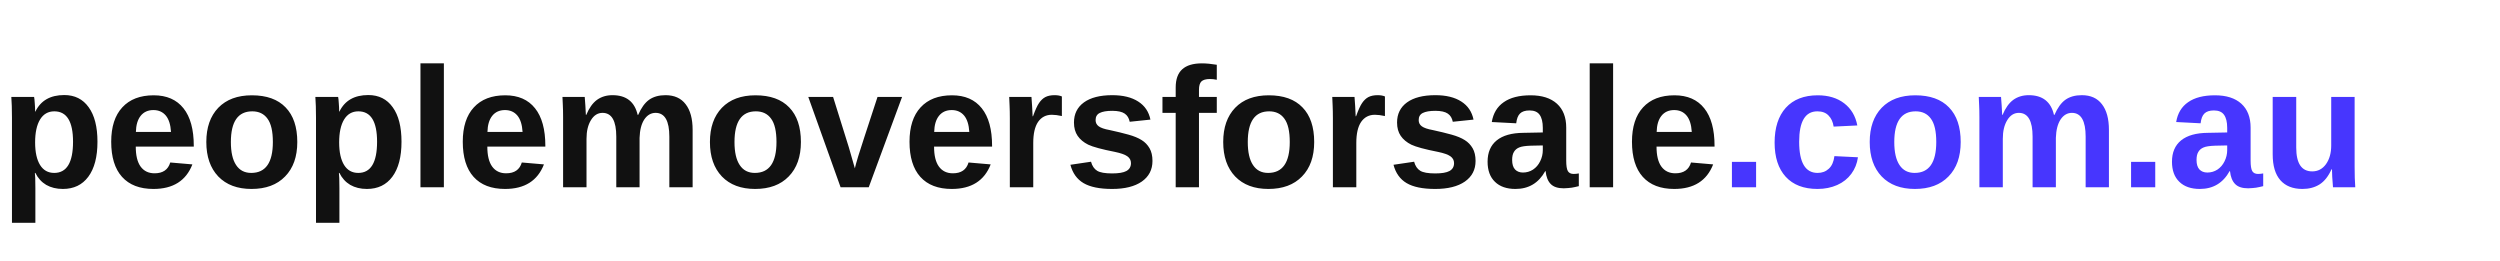
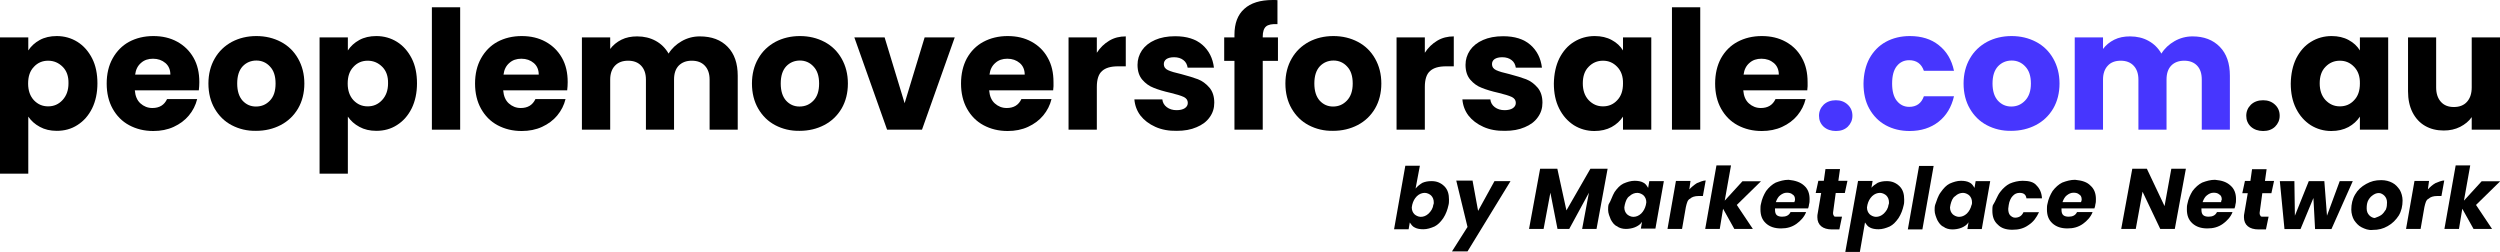
- <svg xmlns="http://www.w3.org/2000/svg" width="307" height="32" viewBox="0 0 307 32" role="img" aria-label="peoplemoversforsale.com.au">
-   <text x="0" y="23" font-family="Arial, Helvetica, sans-serif" font-size="21" font-weight="700" fill="#111111">peoplemoversforsale<tspan fill="#4736FE">.com.au</tspan>
-   </text>
+ <svg xmlns="http://www.w3.org/2000/svg" version="1.1" id="Layer_1" x="0px" y="0px" viewBox="0 0 1511.4 152.3" style="enable-background:new 0 0 1511.4 152.3;" xml:space="preserve">
+   <style type="text/css">
+ 	.st0{fill:#4736FE;}
+ </style>
+   <g>
+     <path d="M860,110.5c1.7-0.7,3.3-1,5.5-1c3.1,0,5.5,1,7.7,3.1c2.1,2.1,2.8,4.8,2.8,8.1c0,1,0,2.3-0.3,3.3c-0.6,2.8-1.6,5.5-3.1,7.8   c-1.6,2.3-3.3,4.1-5.3,5.1c-2.3,1-4.5,1.7-6.8,1.7c-2,0-3.8-0.3-5.1-1c-1.6-0.7-2.3-2-3.1-3.1l-0.7,4.1h-8.8l6.8-38.4h8.8   l-2.6,13.8C857,112.5,858.6,111.3,860,110.5z M866.8,122.3c0-1.7-0.6-3.1-1.6-4.1c-0.7-0.7-2.3-1.6-3.8-1.6c-1.7,0-3.3,0.6-4.8,2   c-1.4,1.4-2.3,3.1-2.8,5.1c0,0.6-0.3,1-0.3,1.7c0,1.7,0.6,3.1,1.6,4.1c0.7,0.7,2.3,1.6,3.8,1.6c1.7,0,3.3-0.6,4.8-2   c1.4-1.4,2.6-3.1,2.8-5.3C866.8,123.5,866.8,122.9,866.8,122.3z" />
+     <path d="M890.3,109.5l3.3,18l9.9-18h9.7l-26,42.5h-9.4l9.4-14.8l-6.8-28h9.9V109.5L890.3,109.5z" />
+     <path d="M971.9,102l-6.7,36.4h-8.7l4.1-21.9l-11.9,21.9h-7.1l-4.3-21.9l-4.1,21.9h-8.8l6.7-36.4h10.4l5.5,25.2l14.5-25.2   C961.8,102,971.9,102,971.9,102z" />
+     <path d="M976.1,116.1c1.6-2.3,3.3-4.1,5.3-5.1c2.3-1,4.5-1.7,6.8-1.7c2,0,3.8,0.3,5.1,1c1.6,0.7,2.3,2,3.1,3.3l0.7-4.1h8.8   l-5.1,28.7h-8.8l0.7-4.1c-1,1.6-2.6,2.6-4.3,3.3c-1.7,0.7-3.8,1-5.5,1c-2,0-4.1-0.6-5.3-1.6c-1.7-0.7-2.8-2.3-3.8-4.1   c-0.7-1.7-1.6-3.8-1.6-5.8c0-1,0-2.3,0.3-3.3C974,121.2,974.7,118.4,976.1,116.1z M995.3,122.3c0-1.7-0.6-3.1-1.6-4.1   c-0.7-0.7-2.3-1.6-3.8-1.6c-1.7,0-3.3,0.6-4.8,2c-1.6,1-2.3,3.1-2.8,5.1c0,0.6-0.3,1-0.3,1.7c0,1.7,0.6,3.1,1.6,4.1   c0.7,0.7,2.3,1.6,3.8,1.6c1.7,0,3.3-0.6,4.8-2c1.4-1.4,2.3-3.1,2.8-5.1C995,123.5,995.3,122.9,995.3,122.3z" />
+     <path d="M1025.9,110.7c1.7-0.7,3.8-1.6,5.3-1.6l-1.7,9.4h-2.6c-2.3,0-4.1,0.6-5.1,1.6c-1.6,0.7-2,2.6-2.6,5.1l-2.3,13.2h-8.8   l5.1-29h8.8l-0.7,5.1C1022.5,113.2,1024.3,111.7,1025.9,110.7z" />
+     <path d="M1050,123.9l9.7,14.5h-11.2l-6.8-12.2l-2,12.2h-8.8l6.8-38.4h8.8l-3.8,21.3l10.7-11.7h11.2L1050,123.9z" />
+     <path d="M1090.7,112.2c2.3,2,3.3,4.8,3.3,8.1c0,1,0,2.3-0.3,3.1c0,0.7-0.3,1.7-0.6,2.6h-20c0,0.3,0,0.6,0,0.7c0,1.6,0.3,2.6,1,3.3   c0.7,0.7,2,1,3.3,1c2.3,0,4.1-0.7,5.1-2.8h9.4c-1,2.8-3.3,5.3-5.8,7.1c-2.8,2-5.8,2.8-9.4,2.8c-3.8,0-6.8-1-9.1-3.1   c-2.3-2.1-3.3-4.8-3.3-8.4c0-1,0-2.3,0.3-3.3c0.6-3.1,1.7-5.5,3.1-7.8c1.7-2.3,3.8-4.1,5.8-5.1c2.6-1,5.1-1.7,7.8-1.7   C1085.3,109.1,1088.4,110.1,1090.7,112.2z M1085.2,120.6c0-1.6-0.6-2.6-1.6-3.1c-0.7-0.7-2-1-3.3-1c-1.6,0-2.8,0.6-4.1,1.6   c-1,0.7-2,2.3-2.6,4.1h11.2C1085.2,121.2,1085.2,120.9,1085.2,120.6z" />
+     <path d="M1108.2,128.5c0,0.3,0,0.3,0,0.6c0,0.6,0.3,1,0.6,1.6c0.3,0.3,0.7,0.3,1.7,0.3h3.1l-1.6,7.7h-4.5c-5.5,0-8.8-2.6-8.8-7.4   c0-0.7,0-1.7,0.3-2.8l2-11.8h-3.3l1.6-7.4h3.3l1-7.1h8.8l-1,7.1h5.5l-1.6,7.4h-5.5L1108.2,128.5z" />
+     <path d="M1135.2,110.5c1.7-0.7,3.3-1,5.5-1c3.1,0,5.5,1,7.7,3.1c2.1,2.1,2.8,4.8,2.8,8.1c0,1,0,2.3-0.3,3.3   c-0.6,2.8-1.6,5.5-3.1,7.8c-1.6,2.3-3.3,4.1-5.3,5.1c-2.3,1-4.5,1.7-6.8,1.7c-2,0-3.8-0.3-5.1-1c-1.6-0.7-2.3-2-3.1-3.1l-3.1,17.8   h-8.8l7.7-42.9h8.8l-0.7,4.1C1132.2,112.5,1133.8,111.3,1135.2,110.5z M1142,122.3c0-1.7-0.6-3.1-1.6-4.1c-0.7-0.7-2.3-1.6-3.8-1.6   c-1.7,0-3.3,0.6-4.8,2c-1.4,1.4-2.3,3.1-2.8,5.1c0,0.6-0.3,1-0.3,1.7c0,1.7,0.6,3.1,1.6,4.1c0.7,0.7,2.3,1.6,3.8,1.6   c1.7,0,3.3-0.6,4.8-2c1.4-1.4,2.6-3.1,2.8-5.3C1142,123.5,1142,122.9,1142,122.3z" />
+     <path d="M1169,100.3l-6.8,38.4h-8.8l6.8-38.4H1169z" />
+     <path d="M1173.4,116.1c1.6-2.3,3.3-4.1,5.3-5.1c2.3-1,4.5-1.7,6.8-1.7c2,0,3.8,0.3,5.1,1c1.6,0.7,2.3,2,3.1,3.3l0.7-4.1h8.8   l-5.1,29h-8.7l0.7-4.1c-1,1.6-2.6,2.6-4.3,3.3c-1.7,0.7-3.8,1-5.5,1c-2,0-4.1-0.6-5.3-1.6c-1.7-0.7-2.8-2.3-3.8-4.1   c-0.7-1.7-1.6-3.8-1.6-5.8c0-1,0-2.3,0.3-3.3C1170.9,121.2,1171.6,118.4,1173.4,116.1z M1192.2,122.3c0-1.7-0.6-3.1-1.6-4.1   c-0.7-0.7-2.3-1.6-3.8-1.6c-1.7,0-3.3,0.6-4.8,2c-1.6,1-2.3,3.1-2.8,5.1c0,0.6-0.3,1-0.3,1.7c0,1.7,0.6,3.1,1.6,4.1   c0.7,0.7,2.3,1.6,3.8,1.6c1.7,0,3.3-0.6,4.8-2c1.4-1.4,2.3-3.1,2.8-5.1C1192.2,123.5,1192.2,122.9,1192.2,122.3z" />
+     <path d="M1209.2,116.1c1.7-2.3,3.8-4.1,5.8-5.1c2.3-1,5.1-1.7,7.8-1.7c3.8,0,6.7,0.7,8.4,2.8c2,2,3.1,4.5,3.3,7.8h-9.4   c-0.3-2.3-1.7-3.3-4.1-3.3c-1.7,0-3.1,0.6-4.3,2c-1,1-2,3.1-2.3,5.3c0,0.7-0.3,1.6-0.3,2.3c0,1.7,0.3,2.8,1,3.8   c0.7,0.7,1.7,1.6,3.1,1.6c2.3,0,4.1-1,5.1-3.3h9.4c-1.6,3.3-3.3,5.8-6.4,7.8c-2.8,2-5.8,2.8-9.7,2.8s-6.8-1-8.8-3.1   c-2.3-2-3.3-4.8-3.3-8.4c0-1,0-2.3,0.3-3.3C1206.7,121.2,1207.4,118.4,1209.2,116.1z" />
+     <path d="M1263.8,112.2c2.3,2,3.3,4.8,3.3,8.1c0,1,0,2.3-0.3,3.1c0,0.7-0.3,1.7-0.6,2.6h-19.9c0,0.3,0,0.6,0,0.7   c0,1.6,0.3,2.6,1,3.3c0.7,0.7,2,1,3.3,1c2.3,0,4.1-0.7,5.1-2.8h9.4c-1,2.8-3.3,5.3-5.8,7.1c-2.8,2-5.8,2.8-9.4,2.8   c-3.8,0-6.8-1-9.1-3.1c-2.3-2.1-3.3-4.8-3.3-8.4c0-1,0-2.3,0.3-3.3c0.6-3.1,1.7-5.5,3.1-7.8c1.7-2.3,3.8-4.1,5.8-5.1   c2.6-1,5.1-1.7,7.8-1.7C1258.8,109.1,1261.8,110.1,1263.8,112.2z M1258.5,120.6c0-1.6-0.6-2.6-1.6-3.1c-0.7-0.7-2-1-3.3-1   c-1.6,0-2.8,0.6-4.1,1.6c-1,0.7-2,2.3-2.6,4.1h11.2C1258.5,121.2,1258.5,120.9,1258.5,120.6z" />
+     <path d="M1314.8,138.4h-8.8l-10.7-22.5l-4.1,22.5h-8.8l6.7-36.4h8.8l10.7,22.6l4.1-22.6h8.8L1314.8,138.4z" />
+     <path d="M1348.5,112.2c2.3,2,3.3,4.8,3.3,8.1c0,1,0,2.3-0.3,3.1c0,0.7-0.3,1.7-0.6,2.6h-20c0,0.3,0,0.6,0,0.7c0,1.6,0.3,2.6,1,3.3   c0.7,0.7,2,1,3.3,1c2.3,0,4.1-0.7,5.1-2.8h9.4c-1,2.8-3.3,5.3-5.8,7.1c-2.8,2-5.8,2.8-9.4,2.8c-3.8,0-6.8-1-9.1-3.1   c-2.3-2.1-3.3-4.8-3.3-8.4c0-1,0-2.3,0.3-3.3c0.6-3.1,1.7-5.5,3.1-7.8c1.7-2.3,3.8-4.1,5.8-5.1c2.6-1,5.1-1.7,7.8-1.7   C1343.5,109.1,1346.2,110.1,1348.5,112.2z M1343.2,120.6c0-1.6-0.6-2.6-1.6-3.1c-0.7-0.7-2-1-3.3-1c-1.6,0-2.8,0.6-4.1,1.6   c-1,0.7-2,2.3-2.6,4.1h11.2C1342.8,121.2,1343.2,120.9,1343.2,120.6z" />
+     <path d="M1366.1,128.5c0,0.3,0,0.3,0,0.6c0,0.6,0.3,1,0.6,1.6c0.3,0.3,0.7,0.3,1.7,0.3h3.1l-1.6,7.7h-4.5c-5.5,0-8.8-2.6-8.8-7.4   c0-0.7,0-1.7,0.3-2.8l2-11.7h-3.3l1.6-7.4h3.3l1-7.1h8.8l-1,7.1h5.5l-1.6,7.4h-5.5L1366.1,128.5z" />
+     <path d="M1422.4,109.5l-12.9,29h-9.9l-1-18.8l-7.8,18.8h-9.7l-2.8-29h8.8l0.3,20.9l8.4-20.9h9.4l1.6,20.9l7.7-20.9   C1414.2,109.5,1422.4,109.5,1422.4,109.5z" />
+     <path d="M1427.7,137.4c-2-1-3.3-2.6-4.5-4.3c-1-1.7-1.7-4.1-1.7-6.4c0-3.3,0.7-6.4,2.3-9.1c1.6-2.8,3.8-4.8,6.7-6.4   s5.5-2.3,9.1-2.3c2.6,0,4.8,0.6,6.7,1.6c2,1,3.3,2.6,4.5,4.3c1,1.7,1.7,4.1,1.7,6.4c0,3.3-0.7,6.4-2.3,9.1   c-1.7,2.6-3.8,4.8-6.7,6.4c-2.8,1.6-5.5,2.3-9.1,2.3C1431.9,139.3,1429.7,138.4,1427.7,137.4z M1439.6,130c1-0.7,2-2,2.8-3.3   c0.6-1.6,0.7-2.8,0.7-4.3c0-1.7-0.6-3.1-1.6-4.1c-0.7-0.7-2-1.6-3.3-1.6c-1.6,0-2.8,0.6-4.1,1.6c-1,0.7-2,2-2.6,3.3   c-0.6,1.6-0.7,2.8-0.7,4.5s0.6,3.1,1.6,4.1c0.7,0.7,2,1.6,3.3,1.6C1437.1,131.3,1438.6,130.7,1439.6,130z" />
+     <path d="M1472.4,110.7c1.7-0.7,3.8-1.6,5.3-1.6l-1.7,9.4h-2.6c-2.3,0-4.1,0.6-5.1,1.6c-1.6,0.7-2,2.6-2.6,5.1l-2.3,13.2h-8.8   l5.1-29h8.8l-0.7,5.1C1469,113.2,1470.6,111.7,1472.4,110.7z" />
+     <path d="M1496.9,123.9l9.7,14.5h-11.2l-6.8-12.2l-2,12.2h-8.8l6.8-38.4h8.8l-3.8,21.3l10.7-11.7h11.2L1496.9,123.9z" />
+   </g>
+   <g>
+     <path d="M24,24.2c2.9-1.6,6.4-2.4,10.3-2.4c4.6,0,8.8,1.2,12.5,3.5c3.7,2.3,6.7,5.7,8.9,10c2.2,4.3,3.2,9.4,3.2,15.1   c0,5.7-1.1,10.8-3.2,15.1c-2.2,4.4-5.1,7.7-8.9,10.1c-3.7,2.4-7.9,3.5-12.5,3.5c-3.9,0-7.3-0.8-10.2-2.4c-3-1.6-5.3-3.7-7-6.2V105   H0V22.6h17.1v7.9C18.8,27.9,21.1,25.8,24,24.2z M37.9,40.4c-2.4-2.4-5.3-3.7-8.8-3.7c-3.4,0-6.3,1.2-8.6,3.7   c-2.4,2.5-3.5,5.8-3.5,10.1c0,4.3,1.2,7.6,3.5,10.1c2.4,2.5,5.2,3.7,8.6,3.7s6.3-1.2,8.7-3.8s3.6-5.9,3.6-10.1   C41.5,46.1,40.3,42.8,37.9,40.4z" />
+     <path d="M120.2,54.6H81.5c0.3,3.5,1.4,6.1,3.4,7.9c2,1.8,4.4,2.8,7.2,2.8c4.3,0,7.2-1.8,8.9-5.4h18.2c-0.9,3.7-2.6,7-5,9.9   c-2.4,2.9-5.5,5.2-9.2,6.9c-3.7,1.7-7.8,2.5-12.3,2.5c-5.5,0-10.3-1.2-14.6-3.5c-4.3-2.3-7.6-5.7-10-10c-2.4-4.3-3.6-9.4-3.6-15.2   c0-5.8,1.2-10.9,3.6-15.2c2.4-4.3,5.7-7.7,9.9-10c4.3-2.3,9.2-3.5,14.7-3.5c5.4,0,10.2,1.1,14.4,3.4c4.2,2.3,7.5,5.5,9.9,9.7   c2.4,4.2,3.5,9.1,3.5,14.7C120.5,51.2,120.4,52.9,120.2,54.6z M103,45.1c0-2.9-1-5.3-3-7c-2-1.7-4.5-2.6-7.5-2.6   c-2.9,0-5.3,0.8-7.2,2.5c-2,1.7-3.2,4-3.6,7.1H103z" />
+     <path d="M140.1,75.7c-4.4-2.3-7.8-5.7-10.3-10c-2.5-4.3-3.8-9.4-3.8-15.2c0-5.7,1.3-10.8,3.8-15.1c2.5-4.4,6-7.7,10.4-10.1   c4.4-2.3,9.3-3.5,14.8-3.5c5.5,0,10.4,1.2,14.8,3.5c4.4,2.3,7.9,5.7,10.4,10.1c2.5,4.4,3.8,9.4,3.8,15.1c0,5.7-1.3,10.8-3.8,15.1   c-2.6,4.4-6.1,7.7-10.5,10c-4.4,2.3-9.4,3.5-14.9,3.5C149.4,79.2,144.5,78,140.1,75.7z M163.2,60.8c2.3-2.4,3.4-5.8,3.4-10.3   c0-4.5-1.1-7.9-3.4-10.3c-2.2-2.4-5-3.6-8.2-3.6c-3.3,0-6.1,1.2-8.3,3.5c-2.2,2.4-3.3,5.8-3.3,10.4c0,4.5,1.1,7.9,3.2,10.3   c2.2,2.4,4.9,3.6,8.1,3.6C158.2,64.4,160.9,63.2,163.2,60.8z" />
+     <path d="M217.2,24.2c2.9-1.6,6.4-2.4,10.3-2.4c4.6,0,8.8,1.2,12.5,3.5c3.7,2.3,6.7,5.7,8.9,10c2.2,4.3,3.2,9.4,3.2,15.1   c0,5.7-1.1,10.8-3.2,15.1c-2.2,4.4-5.1,7.7-8.9,10.1c-3.7,2.4-7.9,3.5-12.5,3.5c-3.9,0-7.3-0.8-10.2-2.4c-3-1.6-5.3-3.7-7-6.2V105   h-17.1V22.6h17.1v7.9C212,27.9,214.3,25.8,217.2,24.2z M231.1,40.4c-2.4-2.4-5.3-3.7-8.8-3.7c-3.4,0-6.3,1.2-8.6,3.7   c-2.4,2.5-3.5,5.8-3.5,10.1c0,4.3,1.2,7.6,3.5,10.1c2.4,2.5,5.2,3.7,8.6,3.7s6.3-1.2,8.7-3.8s3.6-5.9,3.6-10.1   C234.7,46.1,233.5,42.8,231.1,40.4z" />
+     <path d="M278.2,4.4v74h-17.1v-74H278.2z" />
+     <path d="M342.9,54.6h-38.7c0.3,3.5,1.4,6.1,3.4,7.9c2,1.8,4.4,2.8,7.2,2.8c4.3,0,7.2-1.8,8.9-5.4h18.2c-0.9,3.7-2.6,7-5,9.9   c-2.4,2.9-5.5,5.2-9.2,6.9c-3.7,1.7-7.8,2.5-12.3,2.5c-5.5,0-10.3-1.2-14.6-3.5c-4.3-2.3-7.6-5.7-10-10c-2.4-4.3-3.6-9.4-3.6-15.2   c0-5.8,1.2-10.9,3.6-15.2c2.4-4.3,5.7-7.7,9.9-10c4.3-2.3,9.2-3.5,14.7-3.5c5.4,0,10.2,1.1,14.4,3.4c4.2,2.3,7.5,5.5,9.9,9.7   c2.4,4.2,3.5,9.1,3.5,14.7C343.2,51.2,343.1,52.9,342.9,54.6z M325.7,45.1c0-2.9-1-5.3-3-7c-2-1.7-4.5-2.6-7.5-2.6   c-2.9,0-5.3,0.8-7.2,2.5c-2,1.7-3.2,4-3.6,7.1H325.7z" />
+     <path d="M439.9,28.3c4.1,4.2,6.1,10,6.1,17.5v32.6h-17V48.1c0-3.6-1-6.4-2.9-8.4c-1.9-2-4.5-3-7.9-3c-3.3,0-5.9,1-7.9,3   c-1.9,2-2.8,4.8-2.8,8.4v30.3h-17V48.1c0-3.6-1-6.4-2.9-8.4c-1.9-2-4.5-3-7.9-3c-3.3,0-6,1-7.9,3c-1.9,2-2.9,4.8-2.9,8.4v30.3   h-17.1V22.6h17.1v7c1.7-2.3,4-4.2,6.8-5.6c2.8-1.4,6-2,9.5-2c4.2,0,7.9,0.9,11.2,2.7c3.3,1.8,5.9,4.4,7.8,7.7   c1.9-3.1,4.6-5.6,7.9-7.5c3.3-1.9,7-2.9,10.9-2.9C430.3,22,435.8,24.1,439.9,28.3z" />
+     <path d="M468.7,75.7c-4.4-2.3-7.8-5.7-10.3-10c-2.5-4.3-3.8-9.4-3.8-15.2c0-5.7,1.3-10.8,3.8-15.1c2.5-4.4,6-7.7,10.4-10.1   c4.4-2.3,9.3-3.5,14.8-3.5c5.5,0,10.4,1.2,14.8,3.5c4.4,2.3,7.9,5.7,10.4,10.1c2.5,4.4,3.8,9.4,3.8,15.1c0,5.7-1.3,10.8-3.8,15.1   c-2.6,4.4-6.1,7.7-10.5,10c-4.4,2.3-9.4,3.5-14.9,3.5C478,79.2,473.1,78,468.7,75.7z M491.8,60.8c2.3-2.4,3.4-5.8,3.4-10.3   c0-4.5-1.1-7.9-3.4-10.3c-2.2-2.4-5-3.6-8.2-3.6c-3.3,0-6.1,1.2-8.3,3.5c-2.2,2.4-3.3,5.8-3.3,10.4c0,4.5,1.1,7.9,3.2,10.3   c2.2,2.4,4.9,3.6,8.1,3.6C486.8,64.4,489.5,63.2,491.8,60.8z" />
+     <path d="M546.9,62.4L559,22.6h18.2l-19.8,55.8h-21.1l-19.8-55.8h18.3L546.9,62.4z" />
+     <path d="M636.7,54.6H598c0.3,3.5,1.4,6.1,3.4,7.9c2,1.8,4.4,2.8,7.2,2.8c4.3,0,7.2-1.8,8.9-5.4h18.2c-0.9,3.7-2.6,7-5,9.9   c-2.4,2.9-5.5,5.2-9.2,6.9c-3.7,1.7-7.8,2.5-12.3,2.5c-5.5,0-10.3-1.2-14.6-3.5c-4.3-2.3-7.6-5.7-10-10c-2.4-4.3-3.6-9.4-3.6-15.2   c0-5.8,1.2-10.9,3.5-15.2c2.4-4.3,5.7-7.7,10-10c4.3-2.3,9.2-3.5,14.7-3.5c5.4,0,10.2,1.1,14.4,3.4c4.2,2.3,7.5,5.5,9.8,9.7   c2.4,4.2,3.5,9.1,3.5,14.7C637,51.2,636.9,52.9,636.7,54.6z M619.5,45.1c0-2.9-1-5.3-3-7c-2-1.7-4.5-2.6-7.5-2.6   c-2.9,0-5.3,0.8-7.2,2.5c-2,1.7-3.2,4-3.6,7.1H619.5z" />
+     <path d="M670.6,24.6c3-1.8,6.3-2.6,10-2.6v18.1h-4.7c-4.3,0-7.5,0.9-9.6,2.8c-2.1,1.8-3.2,5-3.2,9.6v25.9H646V22.6h17.1v9.3   C665.1,28.8,667.6,26.4,670.6,24.6z" />
+     <path d="M698.5,76.7c-3.8-1.7-6.8-4-9-6.8c-2.2-2.9-3.4-6.2-3.7-9.8h16.9c0.2,1.9,1.1,3.5,2.7,4.7c1.6,1.2,3.6,1.8,5.9,1.8   c2.1,0,3.8-0.4,5-1.2c1.2-0.8,1.8-1.9,1.8-3.2c0-1.6-0.8-2.8-2.5-3.6c-1.7-0.8-4.4-1.6-8.1-2.5c-4-0.9-7.3-1.9-10-3   c-2.7-1-5-2.7-6.9-4.9c-1.9-2.2-2.9-5.2-2.9-9c0-3.2,0.9-6.1,2.7-8.8c1.8-2.6,4.4-4.7,7.8-6.2c3.4-1.5,7.5-2.3,12.2-2.3   c7,0,12.5,1.7,16.5,5.2c4,3.5,6.3,8.1,7,13.8H718c-0.3-1.9-1.1-3.5-2.6-4.6c-1.4-1.1-3.3-1.7-5.6-1.7c-2,0-3.5,0.4-4.6,1.1   c-1.1,0.8-1.6,1.8-1.6,3.1c0,1.6,0.8,2.8,2.5,3.6s4.4,1.6,8,2.4c4.1,1.1,7.5,2.1,10.1,3.1c2.6,1,4.9,2.7,6.9,5c2,2.3,3,5.4,3,9.2   c0,3.3-0.9,6.2-2.8,8.8c-1.8,2.6-4.5,4.6-7.9,6c-3.4,1.5-7.4,2.2-11.9,2.2C706.6,79.2,702.3,78.4,698.5,76.7z" />
+     <path d="M772.6,36.8h-9.2v41.6h-17.1V36.8h-6.2V22.6h6.2V21c0-6.9,2-12.1,5.9-15.6c3.9-3.6,9.7-5.4,17.3-5.4c1.3,0,2.2,0,2.8,0.1   v14.5c-3.3-0.2-5.6,0.3-6.9,1.4c-1.3,1.1-2,3.2-2,6.1v0.5h9.2V36.8z" />
+     <path d="M791.2,75.7c-4.4-2.3-7.8-5.7-10.3-10c-2.5-4.3-3.8-9.4-3.8-15.2c0-5.7,1.3-10.8,3.8-15.1c2.5-4.4,6-7.7,10.4-10.1   c4.4-2.3,9.3-3.5,14.8-3.5c5.5,0,10.4,1.2,14.8,3.5c4.4,2.3,7.9,5.7,10.4,10.1c2.5,4.4,3.8,9.4,3.8,15.1c0,5.7-1.3,10.8-3.8,15.1   c-2.6,4.4-6.1,7.7-10.5,10c-4.4,2.3-9.4,3.5-14.9,3.5C800.5,79.2,795.6,78,791.2,75.7z M814.3,60.8c2.3-2.4,3.5-5.8,3.5-10.3   c0-4.5-1.1-7.9-3.4-10.3c-2.2-2.4-5-3.6-8.2-3.6c-3.3,0-6.1,1.2-8.3,3.5c-2.2,2.4-3.3,5.8-3.3,10.4c0,4.5,1.1,7.9,3.2,10.3   c2.2,2.4,4.9,3.6,8.1,3.6C809.3,64.4,812,63.2,814.3,60.8z" />
+     <path d="M868.9,24.6c3-1.8,6.3-2.6,10-2.6v18.1h-4.7c-4.3,0-7.5,0.9-9.6,2.8c-2.1,1.8-3.2,5-3.2,9.6v25.9h-17.1V22.6h17.1v9.3   C863.4,28.8,865.9,26.4,868.9,24.6z" />
+     <path d="M896.8,76.7c-3.8-1.7-6.8-4-9-6.8c-2.2-2.9-3.4-6.2-3.7-9.8H901c0.2,1.9,1.1,3.5,2.7,4.7c1.6,1.2,3.6,1.8,5.9,1.8   c2.1,0,3.8-0.4,5-1.2c1.2-0.8,1.8-1.9,1.8-3.2c0-1.6-0.8-2.8-2.5-3.6c-1.7-0.8-4.4-1.6-8.1-2.5c-4-0.9-7.3-1.9-10-3   c-2.7-1-5-2.7-6.9-4.9c-1.9-2.2-2.9-5.2-2.9-9c0-3.2,0.9-6.1,2.7-8.8c1.8-2.6,4.4-4.7,7.8-6.2c3.4-1.5,7.5-2.3,12.2-2.3   c7,0,12.5,1.7,16.5,5.2c4,3.5,6.3,8.1,7,13.8h-15.8c-0.3-1.9-1.1-3.5-2.6-4.6c-1.4-1.1-3.3-1.7-5.6-1.7c-2,0-3.5,0.4-4.6,1.1   c-1.1,0.8-1.6,1.8-1.6,3.1c0,1.6,0.8,2.8,2.5,3.6s4.4,1.6,8,2.4c4.1,1.1,7.5,2.1,10.1,3.1c2.6,1,4.9,2.7,6.9,5c2,2.3,3,5.4,3,9.2   c0,3.3-0.9,6.2-2.8,8.8c-1.8,2.6-4.5,4.6-7.9,6c-3.4,1.5-7.4,2.2-11.9,2.2C904.9,79.2,900.6,78.4,896.8,76.7z" />
+     <path d="M942.7,35.3c2.2-4.3,5.1-7.7,8.9-10c3.7-2.3,7.9-3.5,12.5-3.5c3.9,0,7.4,0.8,10.3,2.4c3,1.6,5.2,3.7,6.8,6.3v-7.9h17.1   v55.8h-17.1v-7.9c-1.7,2.6-4,4.7-6.9,6.3c-3,1.6-6.4,2.4-10.4,2.4c-4.5,0-8.7-1.2-12.4-3.5c-3.7-2.4-6.7-5.7-8.9-10.1   c-2.2-4.4-3.2-9.4-3.2-15.1C939.5,44.7,940.6,39.6,942.7,35.3z M977.7,40.4c-2.4-2.5-5.2-3.7-8.6-3.7c-3.4,0-6.3,1.2-8.7,3.7   c-2.4,2.4-3.5,5.8-3.5,10c0,4.3,1.2,7.6,3.5,10.1c2.4,2.5,5.2,3.8,8.7,3.8c3.4,0,6.3-1.2,8.6-3.7c2.4-2.5,3.5-5.8,3.5-10.1   C981.3,46.2,980.1,42.9,977.7,40.4z" />
+     <path d="M1027.9,4.4v74h-17.1v-74H1027.9z" />
+     <path d="M1092.6,54.6h-38.7c0.3,3.5,1.4,6.1,3.4,7.9c2,1.8,4.4,2.8,7.2,2.8c4.3,0,7.2-1.8,8.9-5.4h18.2c-0.9,3.7-2.6,7-5,9.9   c-2.4,2.9-5.5,5.2-9.2,6.9c-3.7,1.7-7.8,2.5-12.3,2.5c-5.5,0-10.3-1.2-14.6-3.5c-4.3-2.3-7.6-5.7-10-10c-2.4-4.3-3.6-9.4-3.6-15.2   c0-5.8,1.2-10.9,3.5-15.2c2.4-4.3,5.7-7.7,10-10c4.3-2.3,9.2-3.5,14.7-3.5c5.4,0,10.2,1.1,14.4,3.4c4.2,2.3,7.5,5.5,9.8,9.7   c2.4,4.2,3.5,9.1,3.5,14.7C1092.9,51.2,1092.8,52.9,1092.6,54.6z M1075.4,45.1c0-2.9-1-5.3-3-7c-2-1.7-4.5-2.6-7.5-2.6   c-2.9,0-5.3,0.8-7.2,2.5c-2,1.7-3.2,4-3.6,7.1H1075.4z" />
+     <path class="st0" d="M1102.5,76.6c-1.9-1.8-2.8-4-2.8-6.6c0-2.7,1-4.9,2.8-6.7c1.9-1.8,4.4-2.7,7.4-2.7c2.9,0,5.3,0.9,7.2,2.7   c1.9,1.8,2.8,4,2.8,6.7c0,2.6-1,4.8-2.8,6.6c-1.9,1.8-4.3,2.6-7.2,2.6C1106.9,79.2,1104.4,78.3,1102.5,76.6z" />
+     <path class="st0" d="M1130.2,35.3c2.4-4.3,5.7-7.7,9.9-10c4.2-2.3,9.1-3.5,14.5-3.5c7,0,12.9,1.8,17.5,5.5   c4.7,3.7,7.8,8.8,9.2,15.5h-18.2c-1.5-4.3-4.5-6.4-8.9-6.4c-3.1,0-5.6,1.2-7.5,3.6c-1.9,2.4-2.8,5.9-2.8,10.5c0,4.5,0.9,8,2.8,10.4   c1.9,2.4,4.4,3.7,7.5,3.7c4.4,0,7.4-2.1,8.9-6.4h18.2c-1.5,6.5-4.6,11.7-9.3,15.4c-4.7,3.7-10.6,5.6-17.5,5.6   c-5.5,0-10.3-1.2-14.5-3.5c-4.2-2.3-7.5-5.7-9.9-10c-2.4-4.3-3.5-9.4-3.5-15.2C1126.7,44.7,1127.9,39.6,1130.2,35.3z" />
+     <path class="st0" d="M1201.2,75.7c-4.4-2.3-7.8-5.7-10.3-10c-2.5-4.3-3.8-9.4-3.8-15.2c0-5.7,1.3-10.8,3.8-15.1   c2.5-4.4,6-7.7,10.4-10.1c4.4-2.3,9.3-3.5,14.8-3.5c5.5,0,10.4,1.2,14.8,3.5c4.4,2.3,7.9,5.7,10.4,10.1c2.5,4.4,3.8,9.4,3.8,15.1   c0,5.7-1.3,10.8-3.8,15.1c-2.6,4.4-6.1,7.7-10.5,10c-4.4,2.3-9.4,3.5-14.9,3.5C1210.5,79.2,1205.6,78,1201.2,75.7z M1224.3,60.8   c2.3-2.4,3.5-5.8,3.5-10.3c0-4.5-1.1-7.9-3.4-10.3c-2.2-2.4-5-3.6-8.2-3.6c-3.3,0-6.1,1.2-8.3,3.5c-2.2,2.4-3.3,5.8-3.3,10.4   c0,4.5,1.1,7.9,3.2,10.3c2.2,2.4,4.9,3.6,8.1,3.6C1219.3,64.4,1222,63.2,1224.3,60.8z" />
+     <path class="st0" d="M1342,28.3c4.1,4.2,6.1,10,6.1,17.5v32.6h-17V48.1c0-3.6-0.9-6.4-2.8-8.4c-1.9-2-4.5-3-7.8-3c-3.3,0-6,1-7.9,3   c-1.9,2-2.8,4.8-2.8,8.4v30.3h-17V48.1c0-3.6-1-6.4-2.9-8.4c-1.9-2-4.5-3-7.8-3c-3.3,0-6,1-7.8,3c-1.9,2-2.9,4.8-2.9,8.4v30.3   h-17.1V22.6h17.1v7c1.7-2.3,4-4.2,6.8-5.6c2.8-1.4,6-2,9.5-2c4.2,0,8,0.9,11.2,2.7c3.3,1.8,5.9,4.4,7.8,7.7   c1.9-3.1,4.6-5.6,7.9-7.5c3.3-1.9,7-2.9,10.9-2.9C1332.4,22,1337.9,24.1,1342,28.3z" />
+     <path d="M1360.8,76.6c-1.9-1.8-2.8-4-2.8-6.6c0-2.7,1-4.9,2.8-6.7c1.9-1.8,4.4-2.7,7.4-2.7c2.9,0,5.3,0.9,7.2,2.7   c1.9,1.8,2.8,4,2.8,6.7c0,2.6-1,4.8-2.8,6.6c-1.9,1.8-4.3,2.6-7.2,2.6C1365.2,79.2,1362.7,78.3,1360.8,76.6z" />
+     <path d="M1388.2,35.3c2.2-4.3,5.1-7.7,8.9-10c3.7-2.3,7.9-3.5,12.5-3.5c3.9,0,7.4,0.8,10.3,2.4c3,1.6,5.2,3.7,6.8,6.3v-7.9h17.1   v55.8h-17.1v-7.9c-1.7,2.6-4,4.7-6.9,6.3c-3,1.6-6.4,2.4-10.4,2.4c-4.5,0-8.7-1.2-12.4-3.5c-3.7-2.4-6.7-5.7-8.9-10.1   c-2.2-4.4-3.2-9.4-3.2-15.1C1385,44.7,1386.1,39.6,1388.2,35.3z M1423.2,40.4c-2.4-2.5-5.2-3.7-8.6-3.7c-3.4,0-6.3,1.2-8.7,3.7   c-2.4,2.4-3.5,5.8-3.5,10c0,4.3,1.2,7.6,3.5,10.1c2.4,2.5,5.2,3.8,8.7,3.8c3.4,0,6.3-1.2,8.6-3.7c2.4-2.5,3.5-5.8,3.5-10.1   C1426.8,46.2,1425.6,42.9,1423.2,40.4z" />
+     <path d="M1511.4,22.6v55.8h-17.1v-7.6c-1.7,2.5-4.1,4.4-7,5.9c-3,1.5-6.2,2.2-9.9,2.2c-4.3,0-8-0.9-11.3-2.8   c-3.3-1.9-5.8-4.7-7.6-8.2c-1.8-3.6-2.7-7.8-2.7-12.7V22.6h17v30.3c0,3.7,1,6.6,2.9,8.7c1.9,2.1,4.5,3.1,7.8,3.1c3.3,0,6-1,7.9-3.1   c1.9-2.1,2.9-5,2.9-8.7V22.6H1511.4z" />
+   </g>
</svg>
